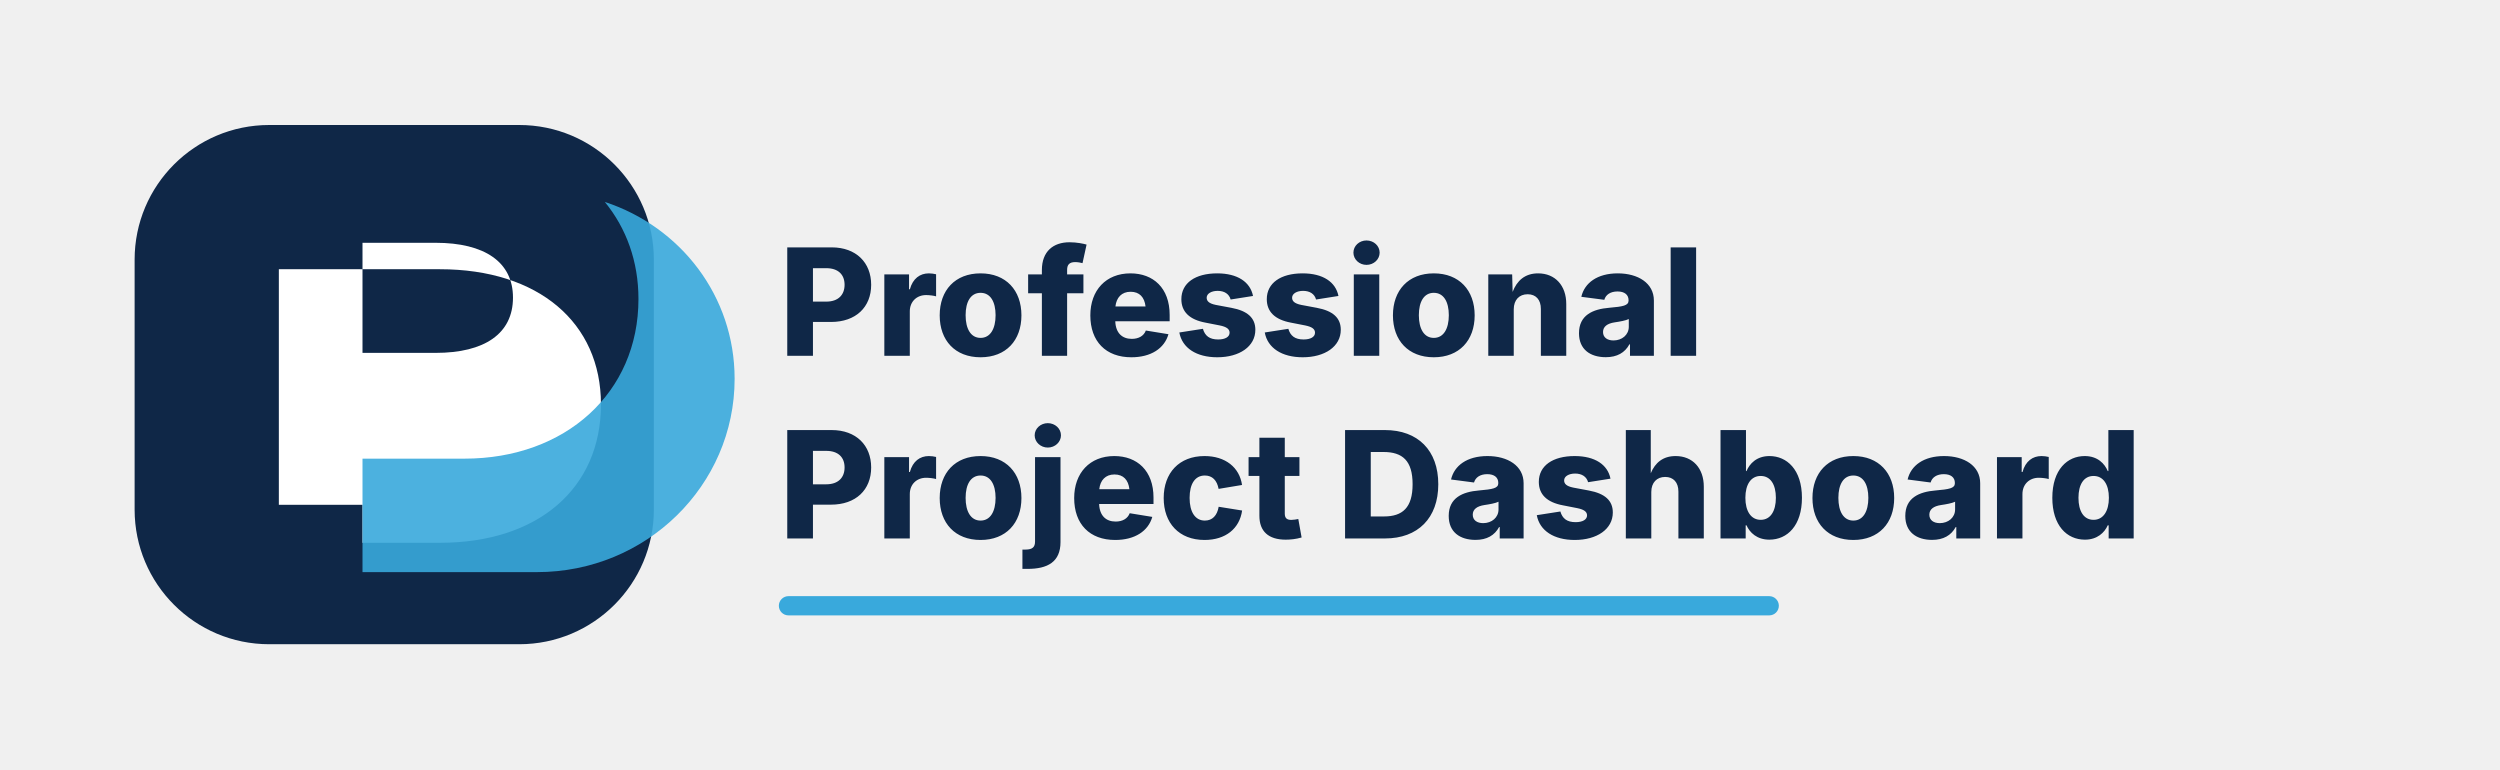
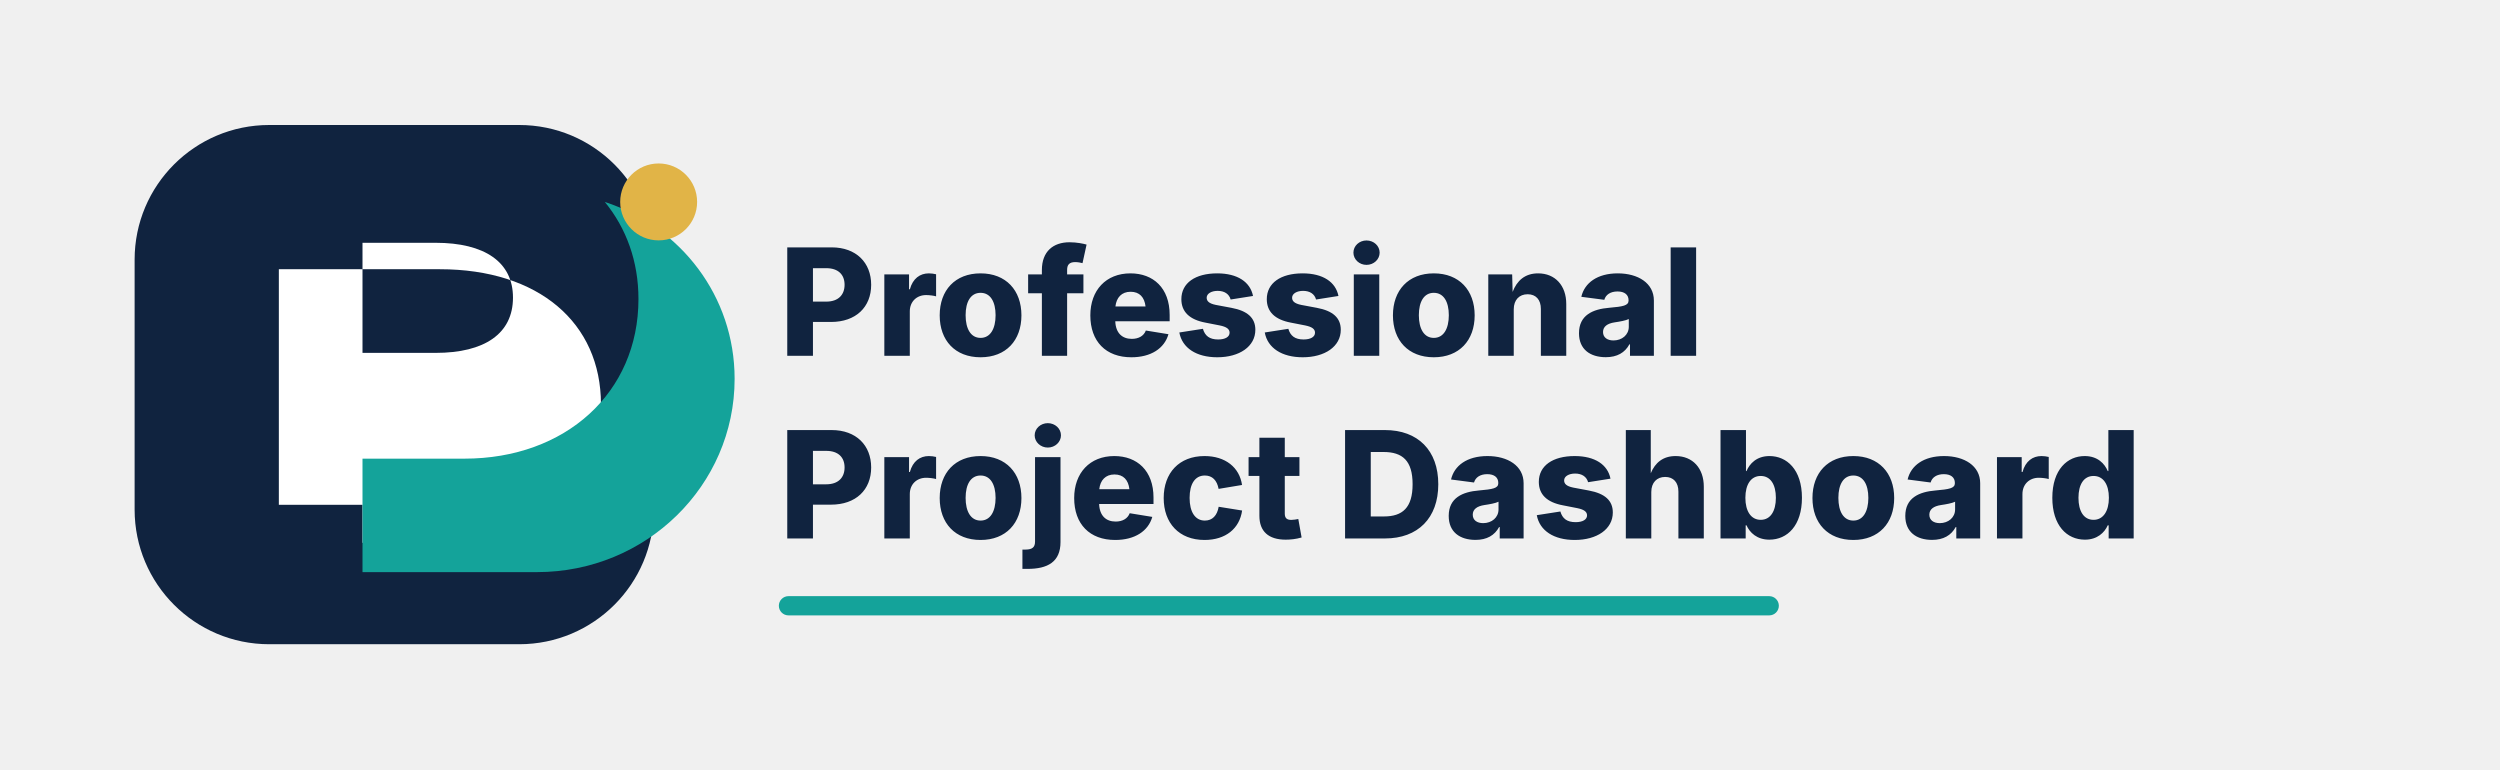
<svg xmlns="http://www.w3.org/2000/svg" width="520" height="160" viewBox="0 0 520 160" fill="none">
  <rect width="520" height="160" rx="28" fill="transparent" />
-   <rect x="28" y="26" width="108" height="108" rx="28" fill="#0F2747" />
+   <rect x="28" y="26" width="108" height="108" rx="28" fill="#10233F" />
  <path d="M58 105V56h33.5c20.5 0 33.5 11.1 33.5 28.1 0 17.5-13.1 28.8-33.5 28.8H75.4V105H58Zm17.4-31.6h15.2c10.2 0 16.1-4 16.1-11.5 0-7.4-5.9-11.4-16.1-11.4H75.4v22.9Z" fill="#FFFFFF" />
-   <path d="M75.4 121V95.4h21.2c21 0 36.2-13.7 36.2-33.2 0-7.8-2.5-14.7-7-20.2 15.8 5.2 27 19.6 27 36.8 0 22.2-18.4 40.2-41.1 40.2H75.4Z" fill="#39A9DC" fill-opacity="0.9" />
-   <text x="162" y="74" font-family="Inter, Segoe UI, Arial, sans-serif" font-size="31" font-weight="800" fill="#0F2747">Professional</text>
-   <text x="162" y="112" font-family="Inter, Segoe UI, Arial, sans-serif" font-size="31" font-weight="800" fill="#0F2747">Project Dashboard</text>
-   <rect x="162" y="124" width="208" height="4" rx="2" fill="#39A9DC" />
+   <path d="M75.4 121V95.4h21.2c21 0 36.2-13.7 36.2-33.2 0-7.8-2.5-14.7-7-20.2 15.8 5.2 27 19.6 27 36.8 0 22.2-18.4 40.2-41.1 40.2H75.4Z" fill="#14A39A" />
+   <circle cx="137" cy="42" r="8" fill="#E1B447" />
+   <text x="162" y="74" font-family="Inter, Segoe UI, Arial, sans-serif" font-size="31" font-weight="800" fill="#10233F">Professional</text>
+   <text x="162" y="112" font-family="Inter, Segoe UI, Arial, sans-serif" font-size="31" font-weight="800" fill="#10233F">Project Dashboard</text>
+   <rect x="162" y="124" width="208" height="4" rx="2" fill="#14A39A" />
</svg>
